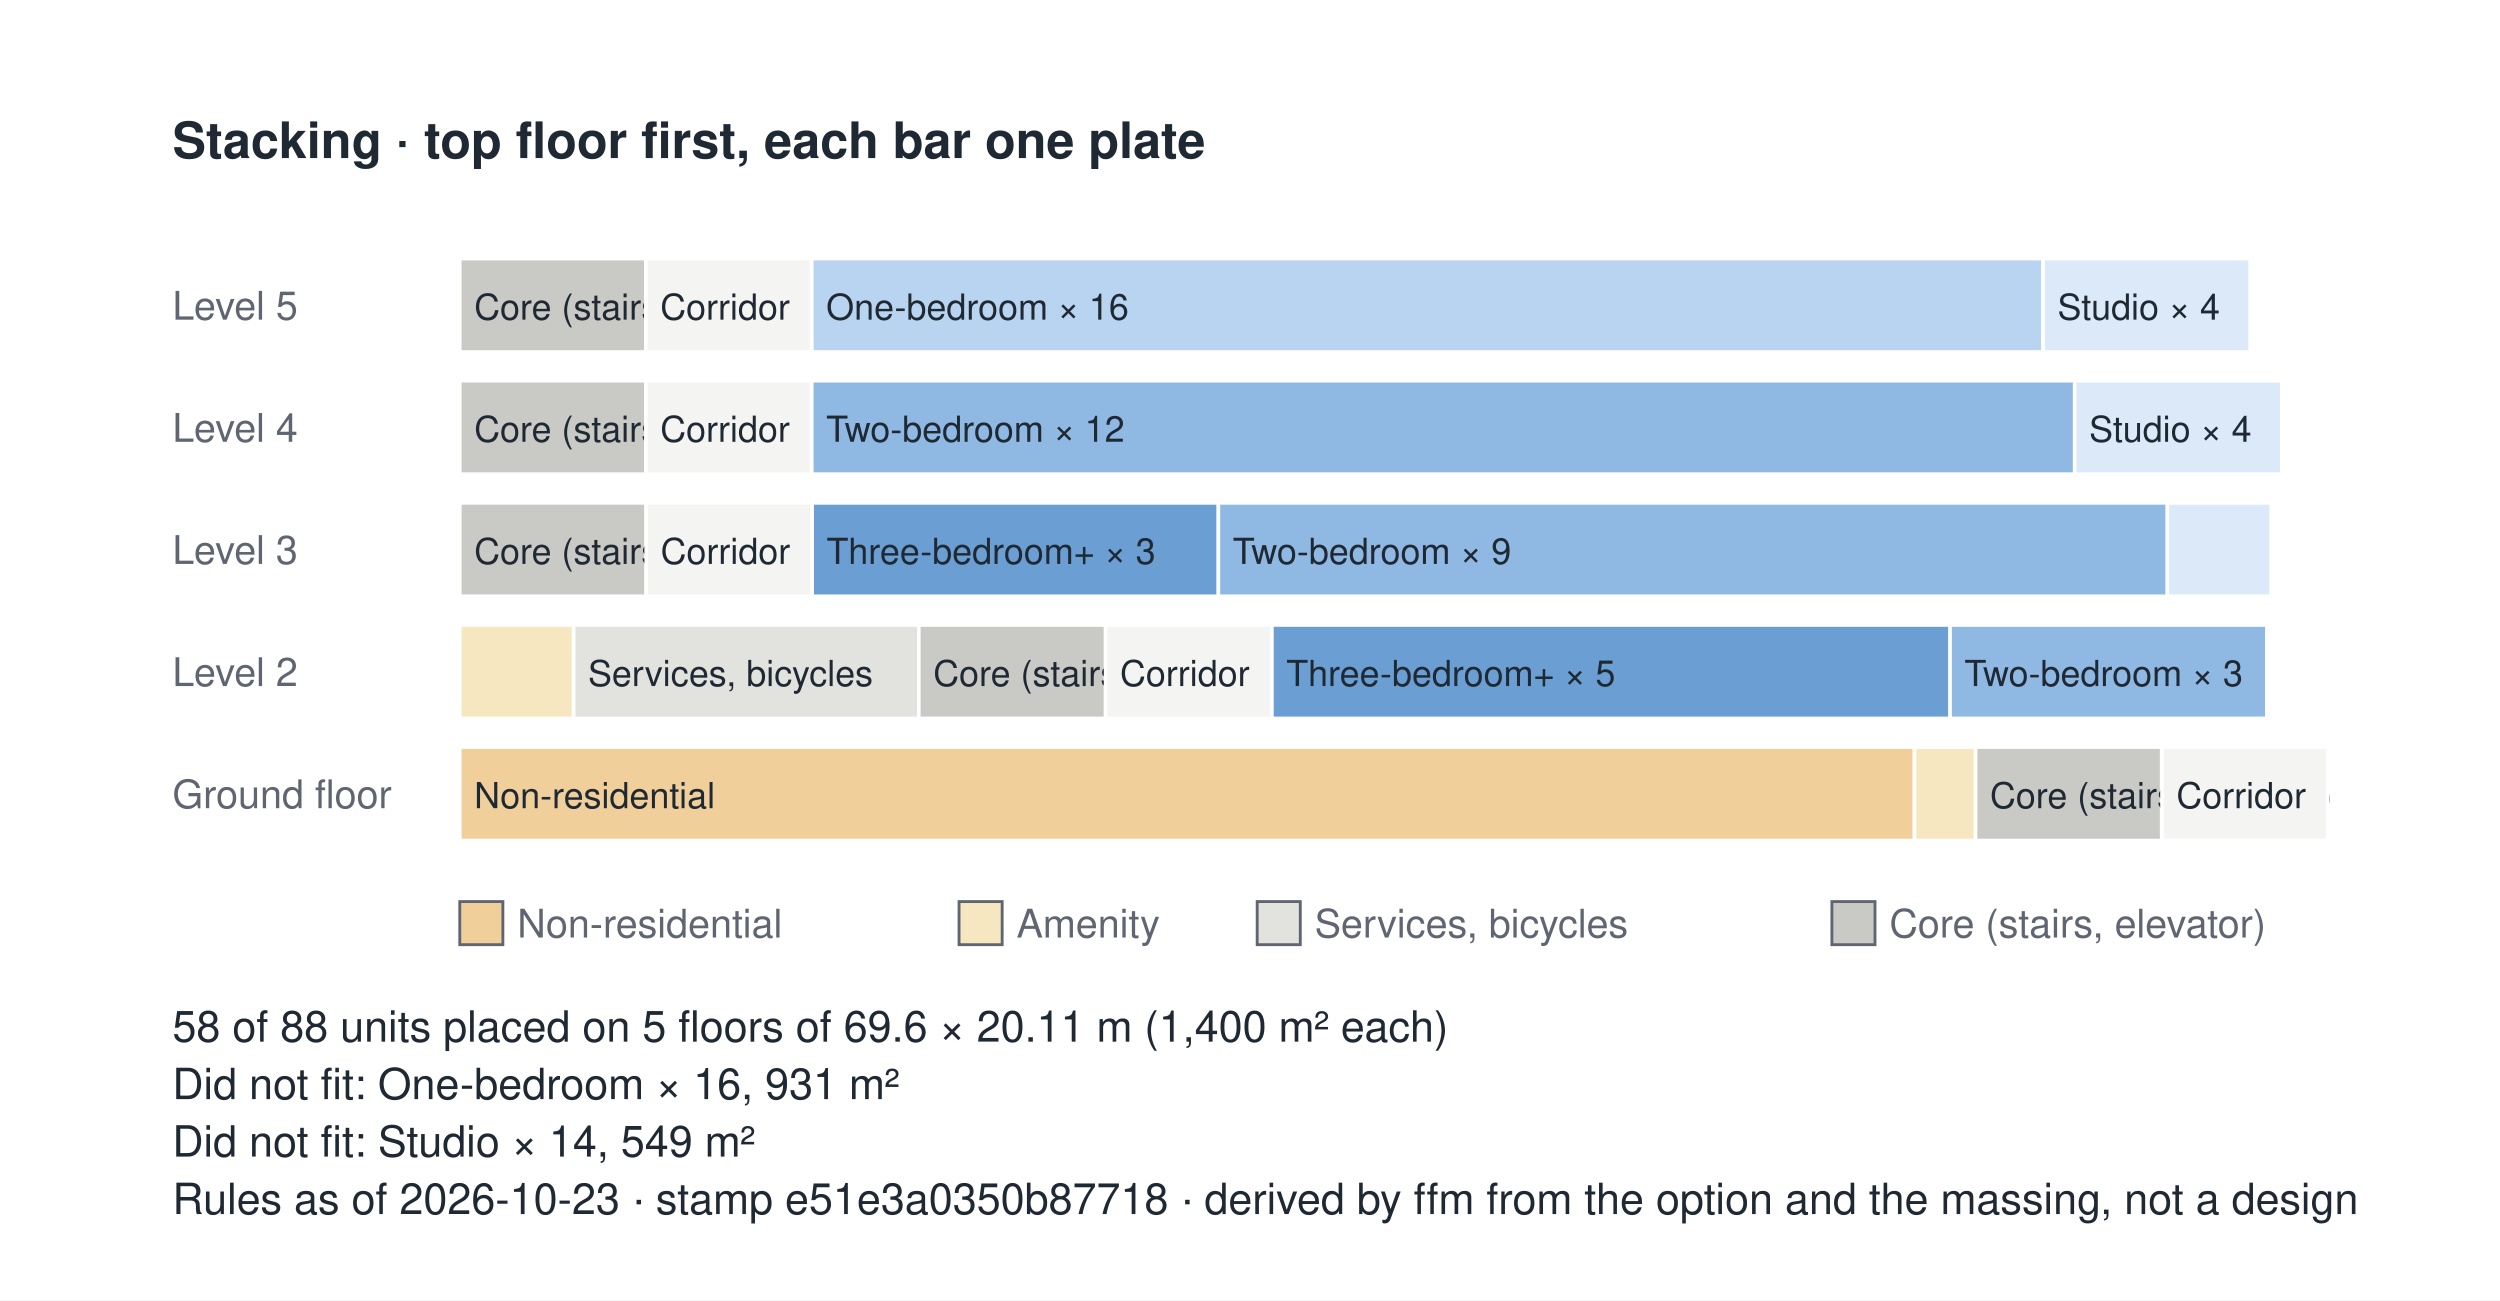
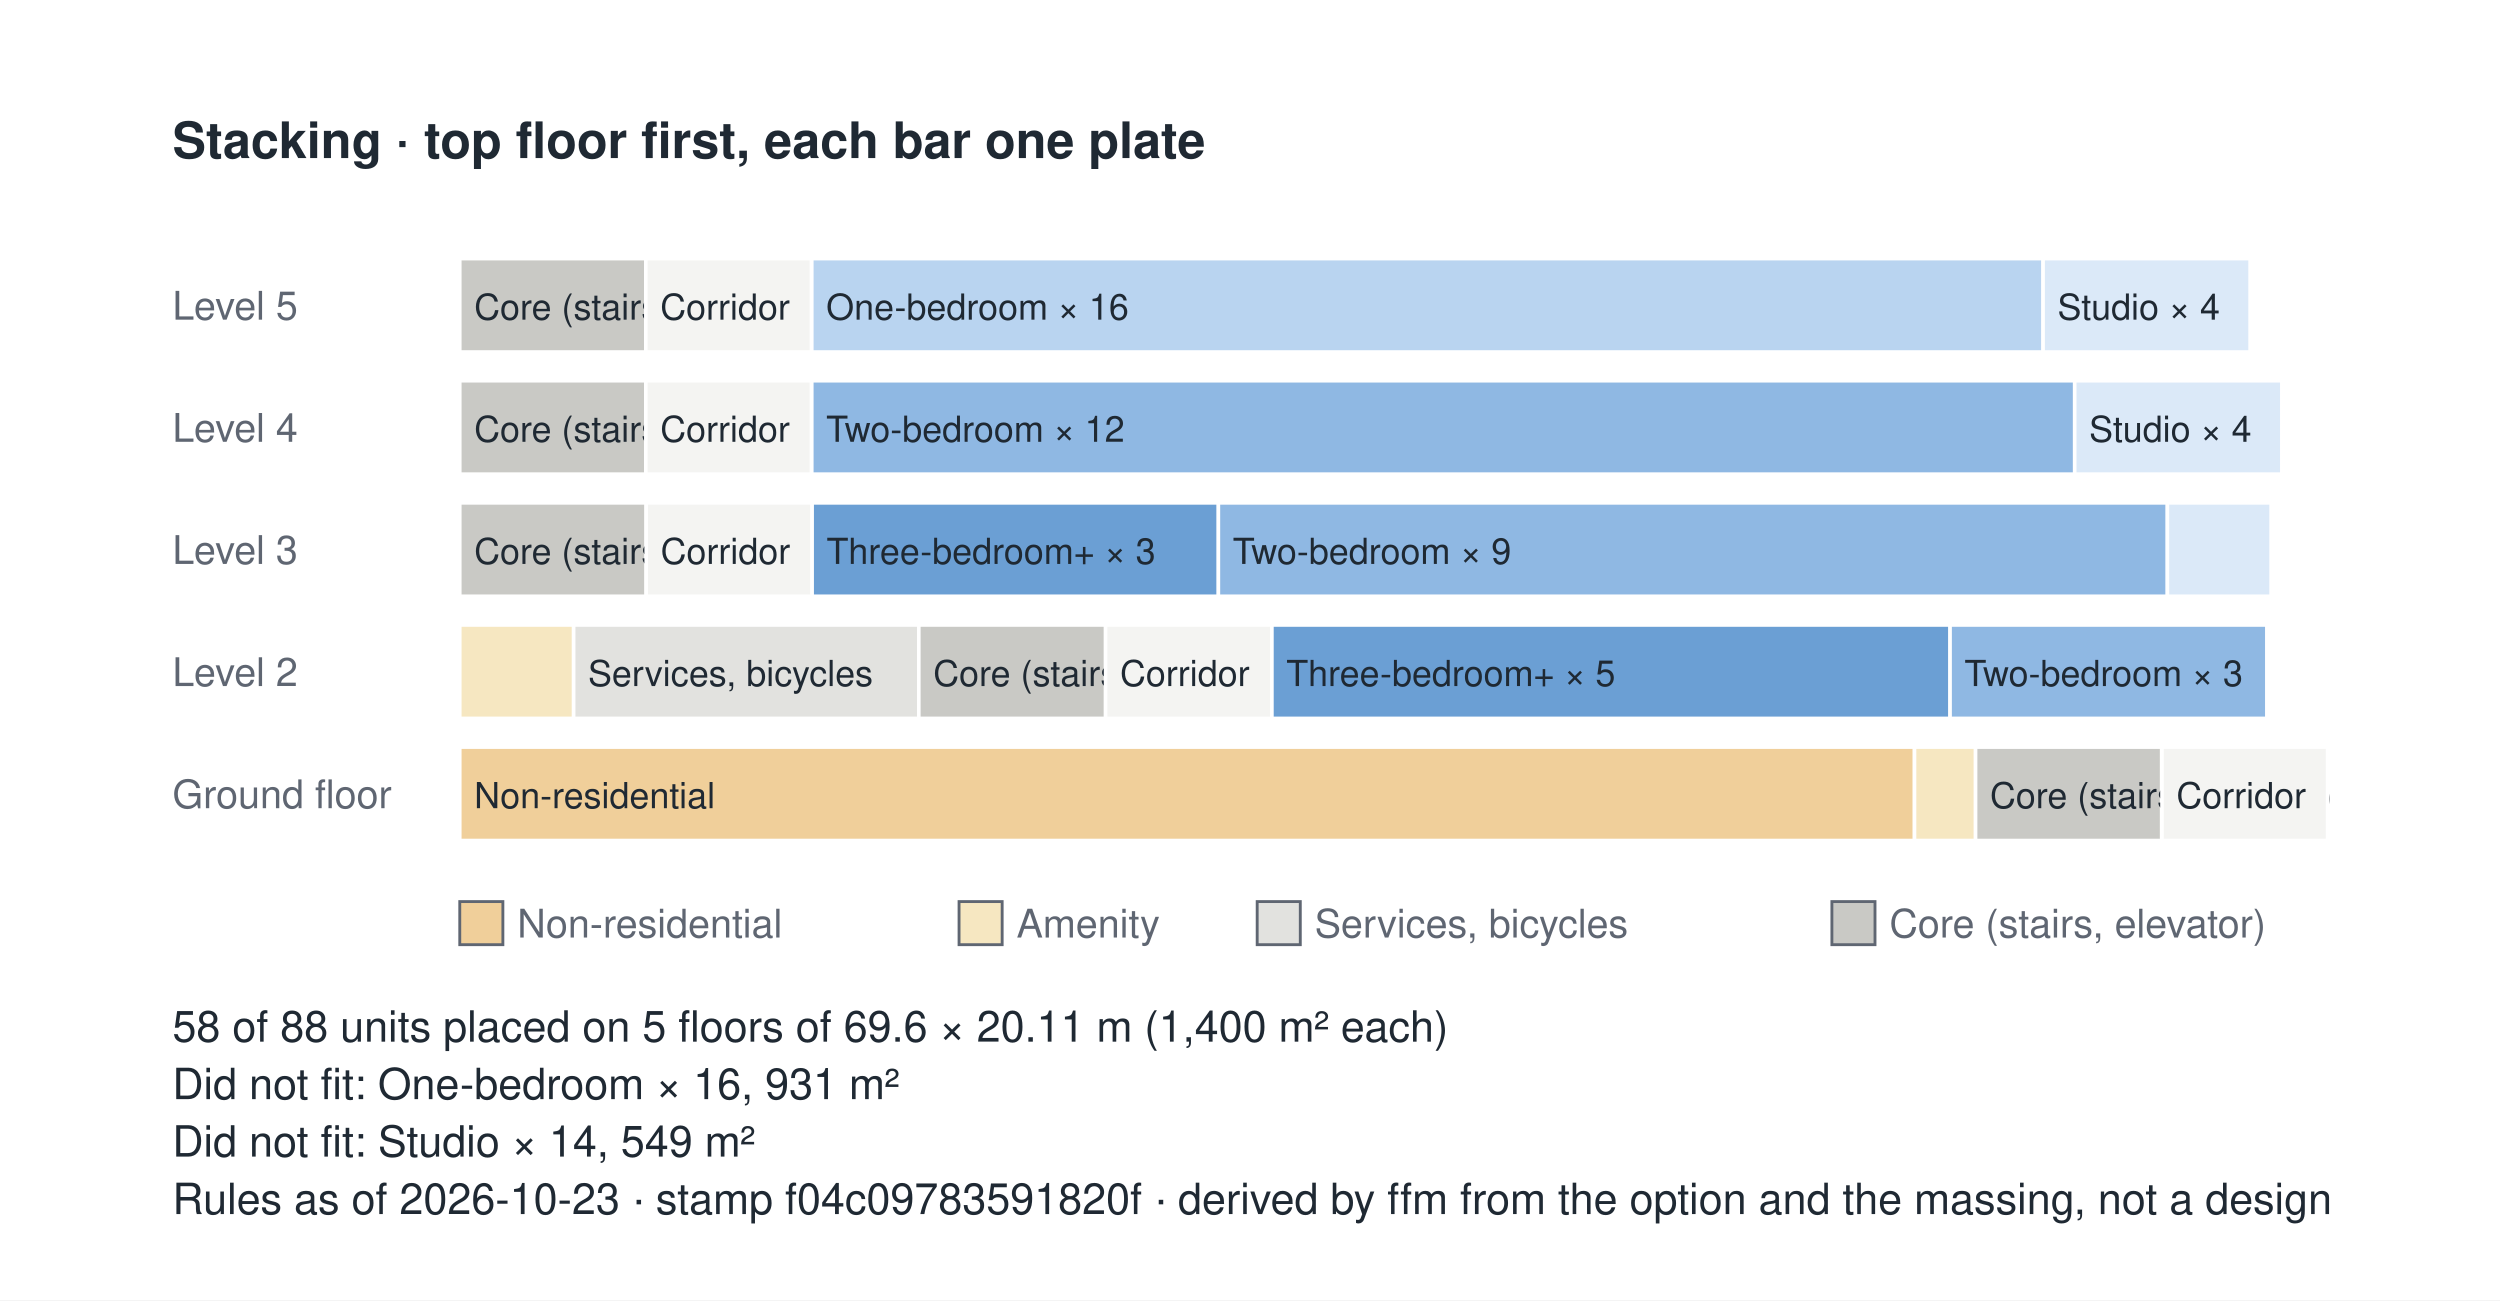
<svg xmlns="http://www.w3.org/2000/svg" width="696" height="362" viewBox="0 0 696 362" font-family="IBM Plex Sans, Helvetica, Arial, sans-serif" font-size="12" fill="#1f2933" role="img" aria-label="Stacking diagram">
  <rect width="100%" height="100%" fill="#ffffff" />
  <text x="48" y="44" font-size="14" font-weight="600">Stacking · top floor first, each bar one plate</text>
  <text x="48" y="89.0" font-size="11" fill="#5f6672">Level 5</text>
  <rect x="128.0" y="72" width="51.8" height="26" fill="#c9c9c5" stroke="#ffffff" stroke-width="1" />
  <text x="132.0" y="89.0" font-size="10" fill="#1f2933">Core (stairs, elevator)</text>
  <rect x="179.8" y="72" width="46.1" height="26" fill="#f4f4f2" stroke="#ffffff" stroke-width="1" />
  <text x="183.8" y="89.0" font-size="10" fill="#1f2933">Corridor</text>
  <rect x="226.0" y="72" width="342.8" height="26" fill="#b9d4f0" stroke="#ffffff" stroke-width="1" />
  <text x="230.0" y="89.0" font-size="10" fill="#1f2933">One-bedroom × 16</text>
  <rect x="568.8" y="72" width="57.7" height="26" fill="#dbe9f8" stroke="#ffffff" stroke-width="1" />
  <text x="572.8" y="89.0" font-size="10" fill="#1f2933">Studio × 4</text>
  <rect x="626.5" y="72" width="21.5" height="26" fill="#ffffff" stroke="#ffffff" stroke-width="1" />
  <text x="48" y="123.0" font-size="11" fill="#5f6672">Level 4</text>
  <rect x="128.0" y="106" width="51.8" height="26" fill="#c9c9c5" stroke="#ffffff" stroke-width="1" />
  <text x="132.0" y="123.0" font-size="10" fill="#1f2933">Core (stairs, elevator)</text>
  <rect x="179.8" y="106" width="46.1" height="26" fill="#f4f4f2" stroke="#ffffff" stroke-width="1" />
  <text x="183.8" y="123.0" font-size="10" fill="#1f2933">Corridor</text>
  <rect x="226.0" y="106" width="351.6" height="26" fill="#8fb8e3" stroke="#ffffff" stroke-width="1" />
  <text x="230.0" y="123.0" font-size="10" fill="#1f2933">Two-bedroom × 12</text>
  <rect x="577.6" y="106" width="57.7" height="26" fill="#dbe9f8" stroke="#ffffff" stroke-width="1" />
  <text x="581.6" y="123.0" font-size="10" fill="#1f2933">Studio × 4</text>
  <rect x="635.3" y="106" width="12.7" height="26" fill="#ffffff" stroke="#ffffff" stroke-width="1" />
  <text x="48" y="157.0" font-size="11" fill="#5f6672">Level 3</text>
  <rect x="128.0" y="140" width="51.9" height="26" fill="#c9c9c5" stroke="#ffffff" stroke-width="1" />
  <text x="132.0" y="157.0" font-size="10" fill="#1f2933">Core (stairs, elevator)</text>
  <rect x="179.9" y="140" width="46.2" height="26" fill="#f4f4f2" stroke="#ffffff" stroke-width="1" />
  <text x="183.9" y="157.0" font-size="10" fill="#1f2933">Corridor</text>
  <rect x="226.1" y="140" width="113.1" height="26" fill="#6b9fd4" stroke="#ffffff" stroke-width="1" />
  <text x="230.1" y="157.0" font-size="10" fill="#1f2933">Three-bedroom+ × 3</text>
  <rect x="339.2" y="140" width="264.2" height="26" fill="#8fb8e3" stroke="#ffffff" stroke-width="1" />
  <text x="343.2" y="157.0" font-size="10" fill="#1f2933">Two-bedroom × 9</text>
  <rect x="603.4" y="140" width="28.9" height="26" fill="#dbe9f8" stroke="#ffffff" stroke-width="1" />
  <rect x="632.4" y="140" width="15.6" height="26" fill="#ffffff" stroke="#ffffff" stroke-width="1" />
  <text x="48" y="191.0" font-size="11" fill="#5f6672">Level 2</text>
  <rect x="128.0" y="174" width="31.7" height="26" fill="#f6e7c1" stroke="#ffffff" stroke-width="1" />
  <rect x="159.7" y="174" width="96.1" height="26" fill="#e2e2df" stroke="#ffffff" stroke-width="1" />
  <text x="163.7" y="191.0" font-size="10" fill="#1f2933">Services, bicycles</text>
  <rect x="255.8" y="174" width="52.0" height="26" fill="#c9c9c5" stroke="#ffffff" stroke-width="1" />
  <text x="259.8" y="191.0" font-size="10" fill="#1f2933">Core (stairs, elevator)</text>
  <rect x="307.8" y="174" width="46.3" height="26" fill="#f4f4f2" stroke="#ffffff" stroke-width="1" />
  <text x="311.8" y="191.0" font-size="10" fill="#1f2933">Corridor</text>
  <rect x="354.1" y="174" width="188.8" height="26" fill="#6b9fd4" stroke="#ffffff" stroke-width="1" />
  <text x="358.1" y="191.0" font-size="10" fill="#1f2933">Three-bedroom+ × 5</text>
  <rect x="542.9" y="174" width="88.2" height="26" fill="#8fb8e3" stroke="#ffffff" stroke-width="1" />
  <text x="546.9" y="191.0" font-size="10" fill="#1f2933">Two-bedroom × 3</text>
  <rect x="631.2" y="174" width="16.8" height="26" fill="#ffffff" stroke="#ffffff" stroke-width="1" />
  <text x="48" y="225.0" font-size="11" fill="#5f6672">Ground floor</text>
  <rect x="128.0" y="208" width="405.0" height="26" fill="#f0cf9a" stroke="#ffffff" stroke-width="1" />
  <text x="132.0" y="225.0" font-size="10" fill="#1f2933">Non-residential</text>
  <rect x="533.0" y="208" width="17.0" height="26" fill="#f6e7c1" stroke="#ffffff" stroke-width="1" />
  <rect x="550.0" y="208" width="51.8" height="26" fill="#c9c9c5" stroke="#ffffff" stroke-width="1" />
  <text x="554.0" y="225.0" font-size="10" fill="#1f2933">Core (stairs, elevator)</text>
  <rect x="601.9" y="208" width="46.1" height="26" fill="#f4f4f2" stroke="#ffffff" stroke-width="1" />
  <text x="605.9" y="225.0" font-size="10" fill="#1f2933">Corridor</text>
  <rect x="128.0" y="251.0" width="12" height="12" fill="#f0cf9a" stroke="#5f6672" stroke-width="0.8" />
  <text x="144.0" y="261.0" fill="#5f6672" font-size="11">Non-residential</text>
  <rect x="267.0" y="251.0" width="12" height="12" fill="#f6e7c1" stroke="#5f6672" stroke-width="0.8" />
  <text x="283.0" y="261.0" fill="#5f6672" font-size="11">Amenity</text>
  <rect x="350.0" y="251.0" width="12" height="12" fill="#e2e2df" stroke="#5f6672" stroke-width="0.8" />
  <text x="366.0" y="261.0" fill="#5f6672" font-size="11">Services, bicycles</text>
  <rect x="510.0" y="251.0" width="12" height="12" fill="#c9c9c5" stroke="#5f6672" stroke-width="0.8" />
  <text x="526.0" y="261.0" fill="#5f6672" font-size="11">Core (stairs, elevator)</text>
  <rect x="705.0" y="251.0" width="12" height="12" fill="#f4f4f2" stroke="#5f6672" stroke-width="0.8" />
  <text x="721.0" y="261.0" fill="#5f6672" font-size="11">Corridor</text>
  <rect x="795.0" y="251.0" width="12" height="12" fill="#6b9fd4" stroke="#5f6672" stroke-width="0.8" />
  <text x="811.0" y="261.0" fill="#5f6672" font-size="11">Three-bedroom+</text>
  <rect x="927.0" y="251.0" width="12" height="12" fill="#8fb8e3" stroke="#5f6672" stroke-width="0.8" />
  <text x="943.0" y="261.0" fill="#5f6672" font-size="11">Two-bedroom</text>
  <rect x="1038.0" y="251.0" width="12" height="12" fill="#b9d4f0" stroke="#5f6672" stroke-width="0.8" />
  <text x="1054.0" y="261.0" fill="#5f6672" font-size="11">One-bedroom</text>
  <rect x="1149.0" y="251.0" width="12" height="12" fill="#dbe9f8" stroke="#5f6672" stroke-width="0.8" />
  <text x="1165.0" y="261.0" fill="#5f6672" font-size="11">Studio</text>
  <rect x="1225.0" y="251.0" width="12" height="12" fill="#ffffff" stroke="#5f6672" stroke-width="0.8" />
  <text x="1241.0" y="261.0" fill="#5f6672" font-size="11">Spare</text>
  <text x="48.0" y="290.0" fill="#1f2933">58 of 88 units placed on 5 floors of 69.6 × 20.11 m (1,400 m² each)</text>
  <text x="48.0" y="306.0" fill="#1f2933">Did not fit: One-bedroom × 16, 931 m²</text>
  <text x="48.0" y="322.0" fill="#1f2933">Did not fit: Studio × 14, 549 m²</text>
-   <text x="48.0" y="338.0" fill="#1f2933">Rules as of 2026-10-23 · stamp e51e3a0350b87718 · derived by ffm from the option and the massing, not a design</text>
+   <text x="48.0" y="338.0" fill="#1f2933">Rules as of 2026-10-23 · stamp f04c09783591820f · derived by ffm from the option and the massing, not a design</text>
</svg>
